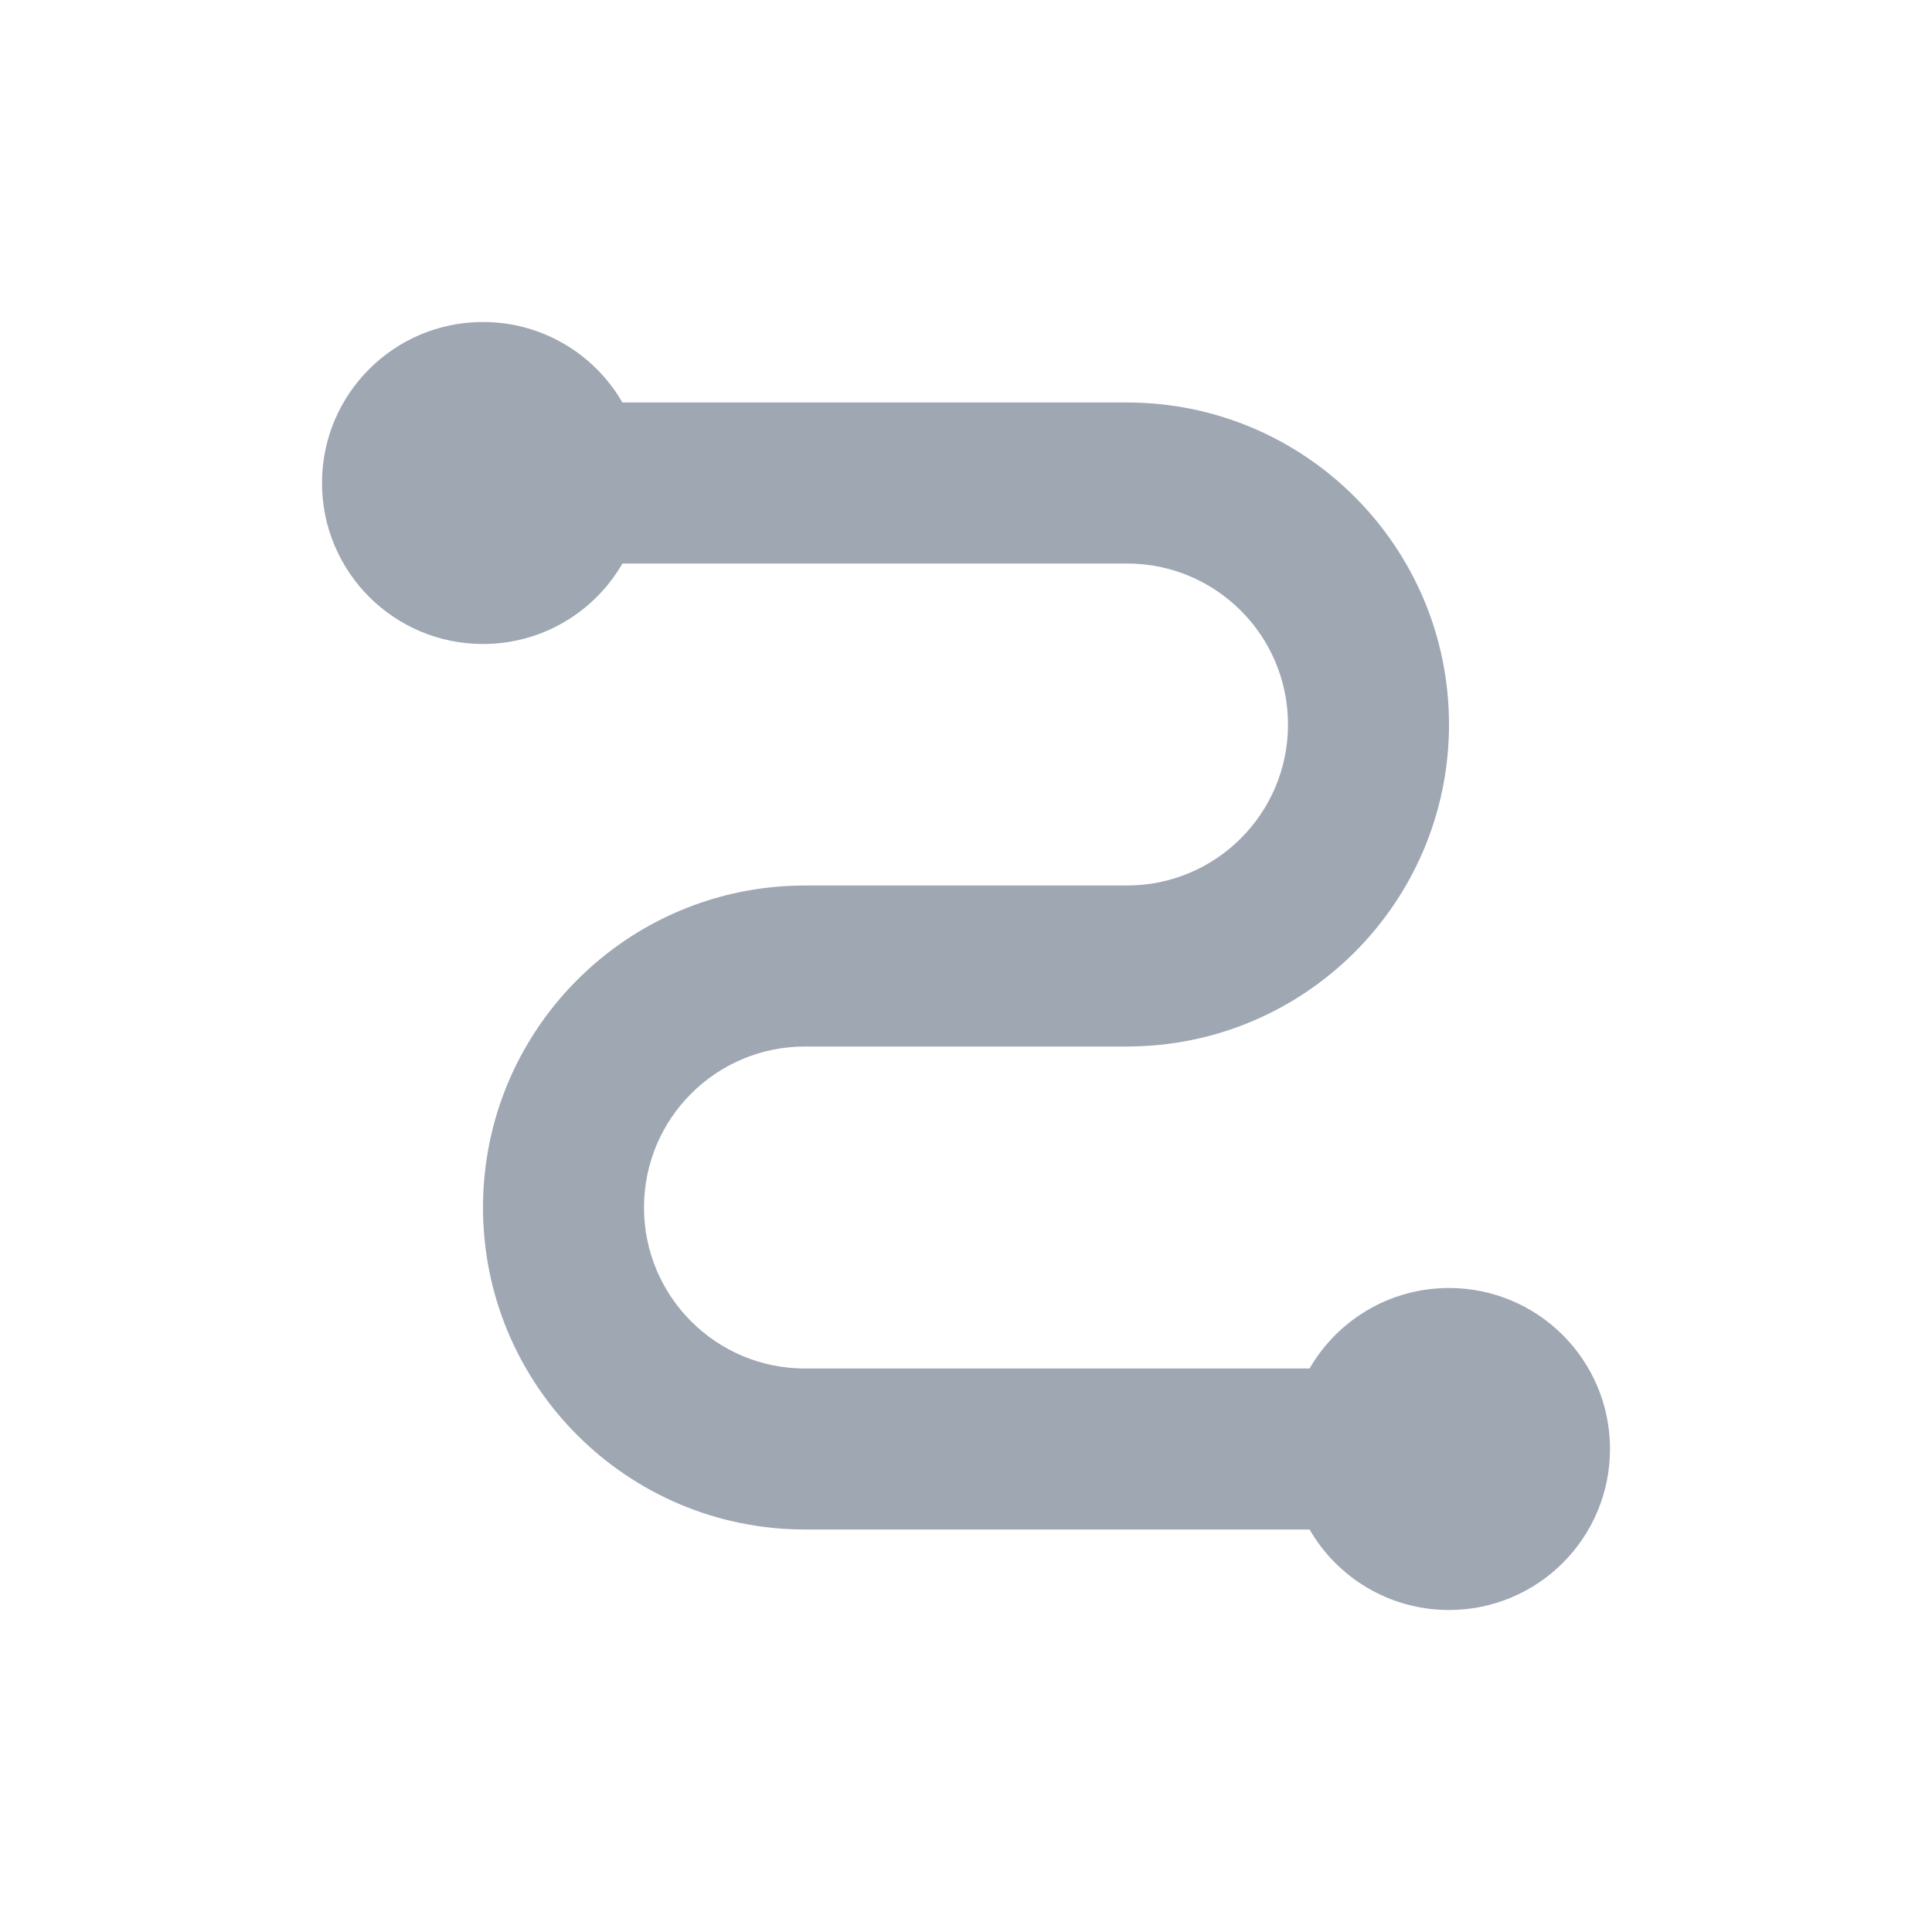
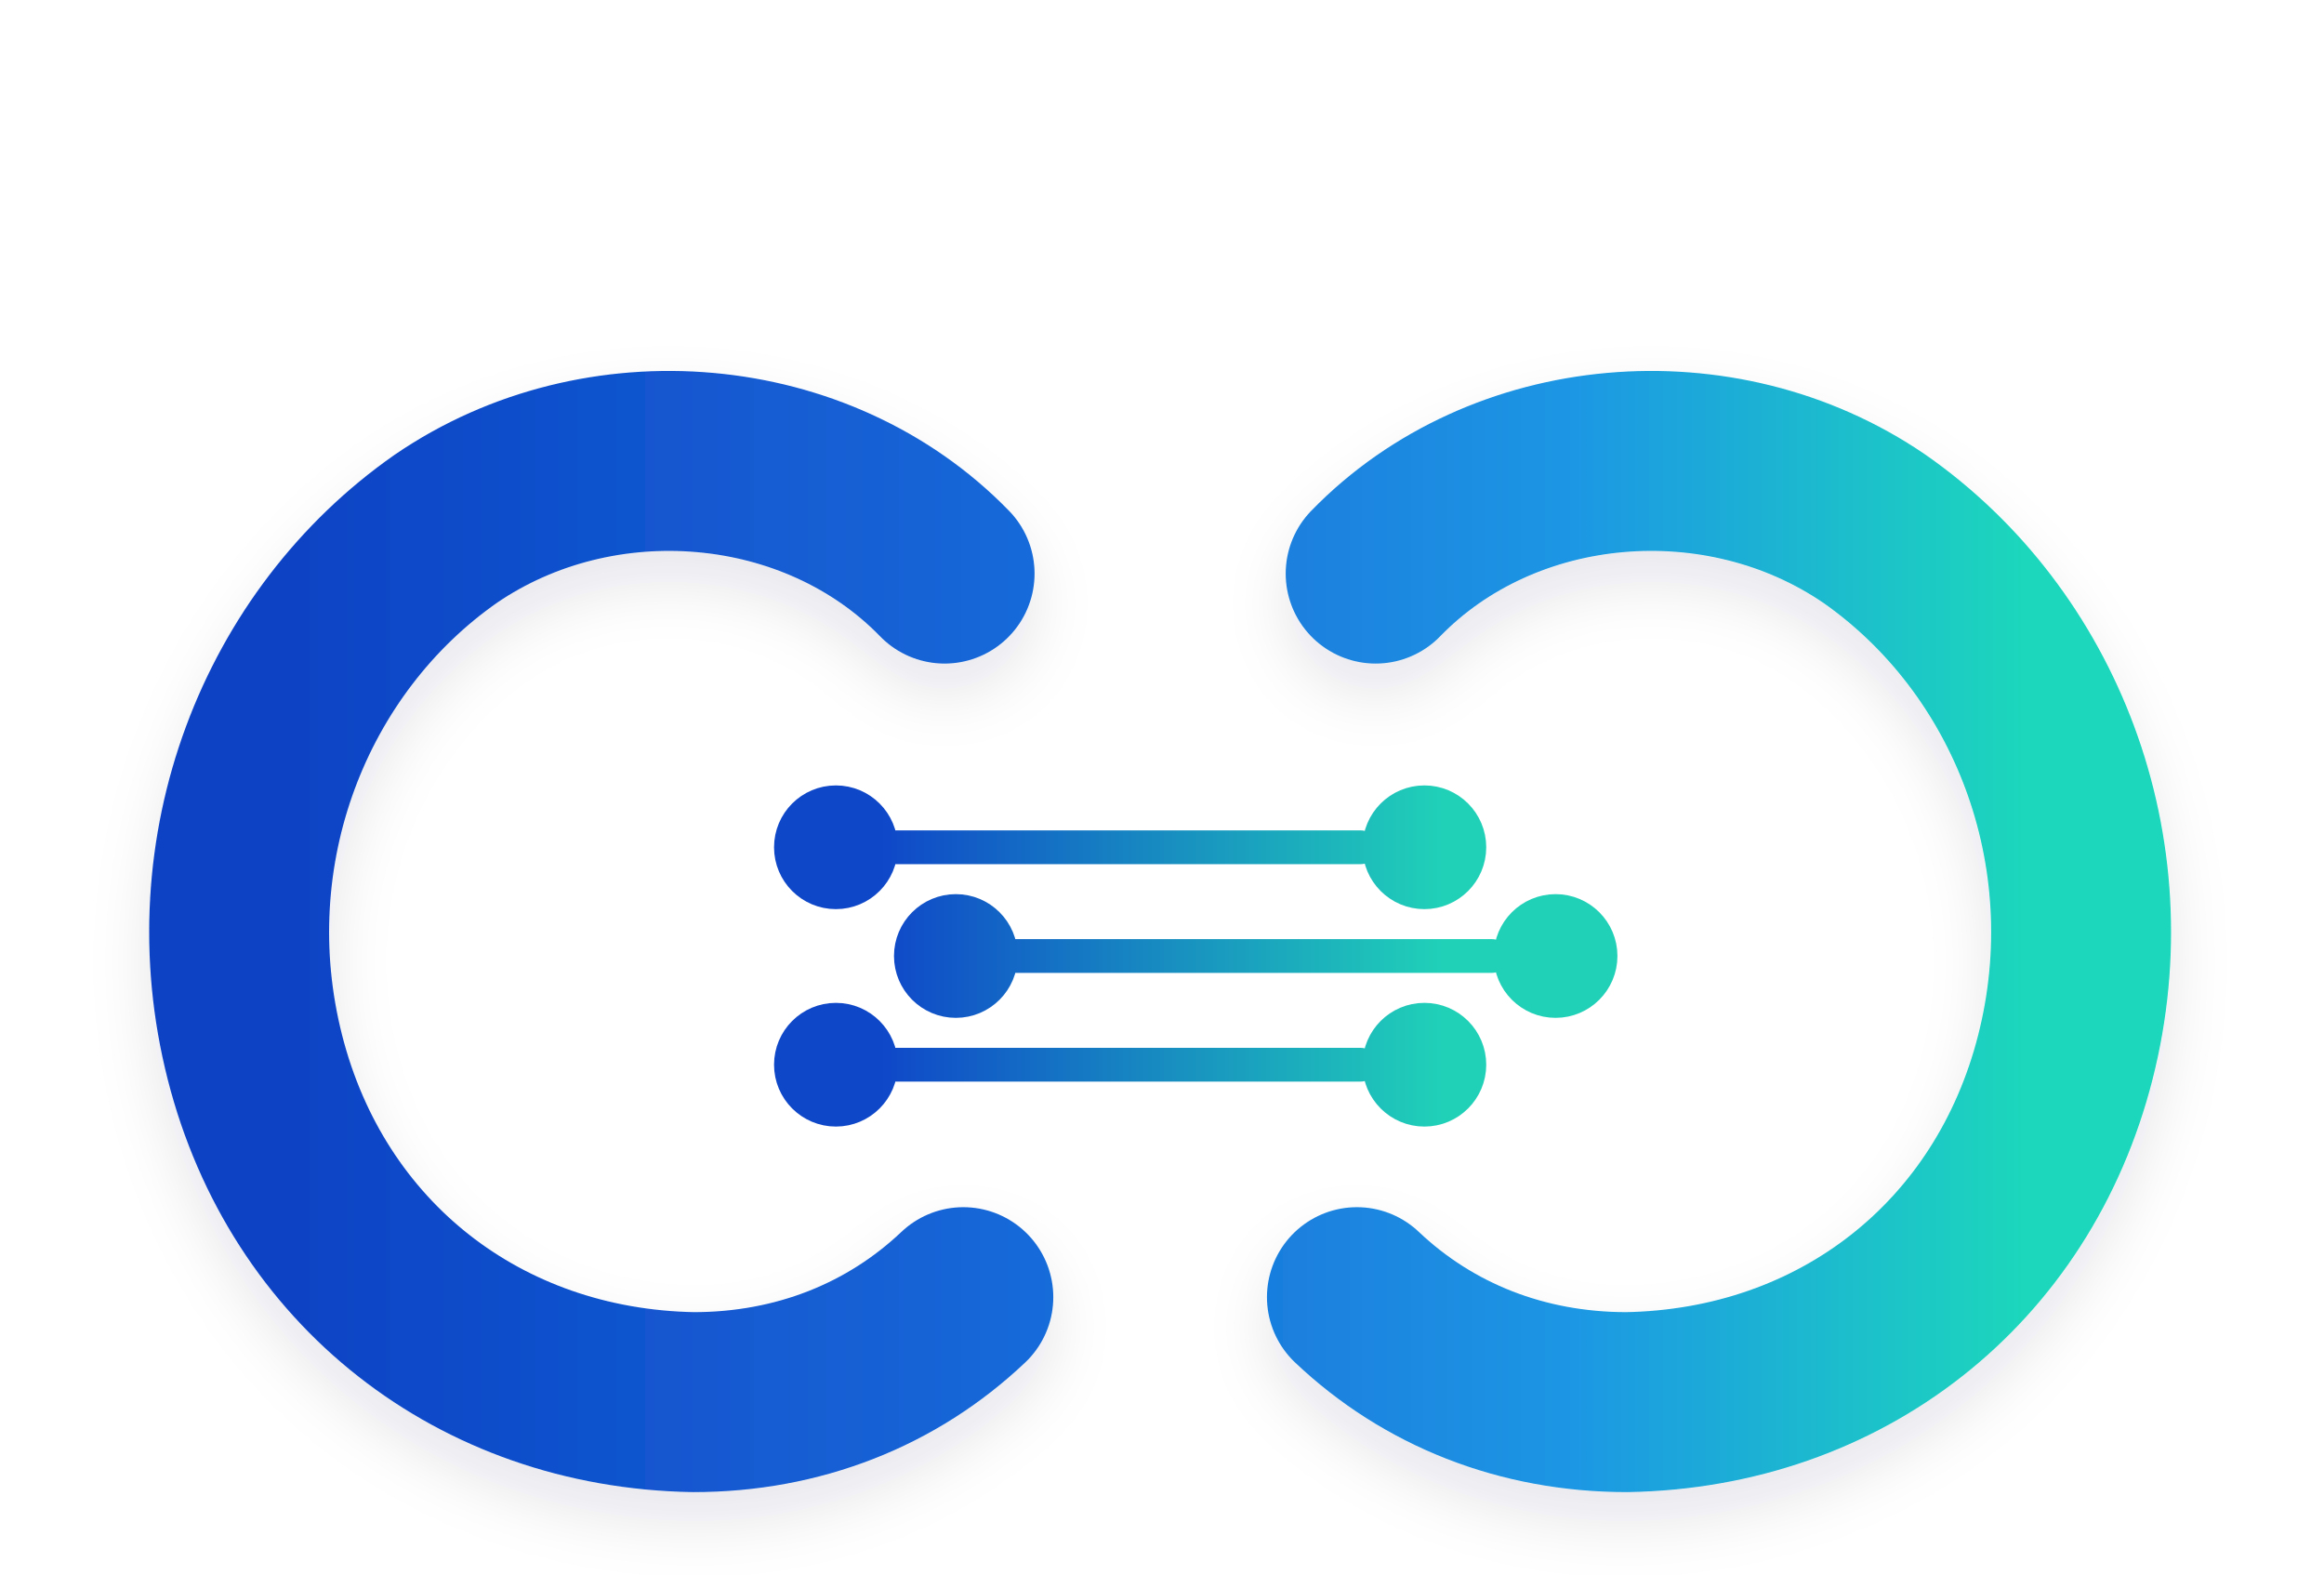
- <svg xmlns="http://www.w3.org/2000/svg" width="24" height="24" viewBox="0 0 24 24" fill="none">
-   <path d="M6 8C6.74 8 7.387 7.598 7.732 7H14C15.105 7 16 7.895 16 9C16 10.105 15.105 11 14 11H10C7.791 11 6 12.791 6 15C6 17.209 7.791 19 10 19H16.268C16.613 19.598 17.26 20 18 20C19.105 20 20 19.105 20 18C20 16.895 19.105 16 18 16C17.26 16 16.613 16.402 16.268 17H10C8.895 17 8 16.105 8 15C8 13.895 8.895 13 10 13H14C16.209 13 18 11.209 18 9C18 6.791 16.209 5 14 5H7.732C7.387 4.402 6.74 4 6 4C4.895 4 4 4.895 4 6C4 7.105 4.895 8 6 8Z" fill="#9fa7b3" />
+ <svg xmlns="http://www.w3.org/2000/svg" width="620" height="420" viewBox="0 0 620 420" fill="none">
+   <defs>
+     <linearGradient id="loopGrad" x1="80" y1="210" x2="540" y2="210" gradientUnits="userSpaceOnUse">
+       <stop offset="0" stop-color="#0C43C5" />
+       <stop offset="0.40" stop-color="#1767D8" />
+       <stop offset="0.74" stop-color="#1C97E4" />
+       <stop offset="1" stop-color="#1FD7BC" />
+     </linearGradient>
+     <linearGradient id="circuitGrad" x1="235" y1="210" x2="385" y2="210" gradientUnits="userSpaceOnUse">
+       <stop offset="0" stop-color="#0F47C9" />
+       <stop offset="1" stop-color="#20D1B8" />
+     </linearGradient>
+     <filter id="softShadow" x="-20%" y="-20%" width="140%" height="140%">
+       <feDropShadow dx="0" dy="8" stdDeviation="8" flood-color="#0B2140" flood-opacity="0.10" />
+     </filter>
+   </defs>
+   <g transform="translate(0 45)">
+     <g filter="url(#softShadow)" stroke="url(#loopGrad)" stroke-width="48" stroke-linecap="round" stroke-linejoin="round">
+       <path d="M252 108C218 73 160 68 119 96C76 126 54 182 68 237C82 292 128 328 185 329C213 329 238 319 257 301" />
+       <path d="M367 108C401 73 459 68 500 96C543 126 565 182 551 237C537 292 491 328 434 329C406 329 381 319 362 301" />
+     </g>
+     <g stroke="url(#circuitGrad)" stroke-width="9" stroke-linecap="round" stroke-linejoin="round" fill="url(#circuitGrad)">
+       <path d="M239 181H363" />
+       <circle cx="223" cy="181" r="12" />
+       <circle cx="380" cy="181" r="12" />
+       <path d="M271 210H398" />
+       <circle cx="255" cy="210" r="12" />
+       <circle cx="415" cy="210" r="12" />
+       <path d="M239 239H363" />
+       <circle cx="223" cy="239" r="12" />
+       <circle cx="380" cy="239" r="12" />
+     </g>
+   </g>
</svg>
